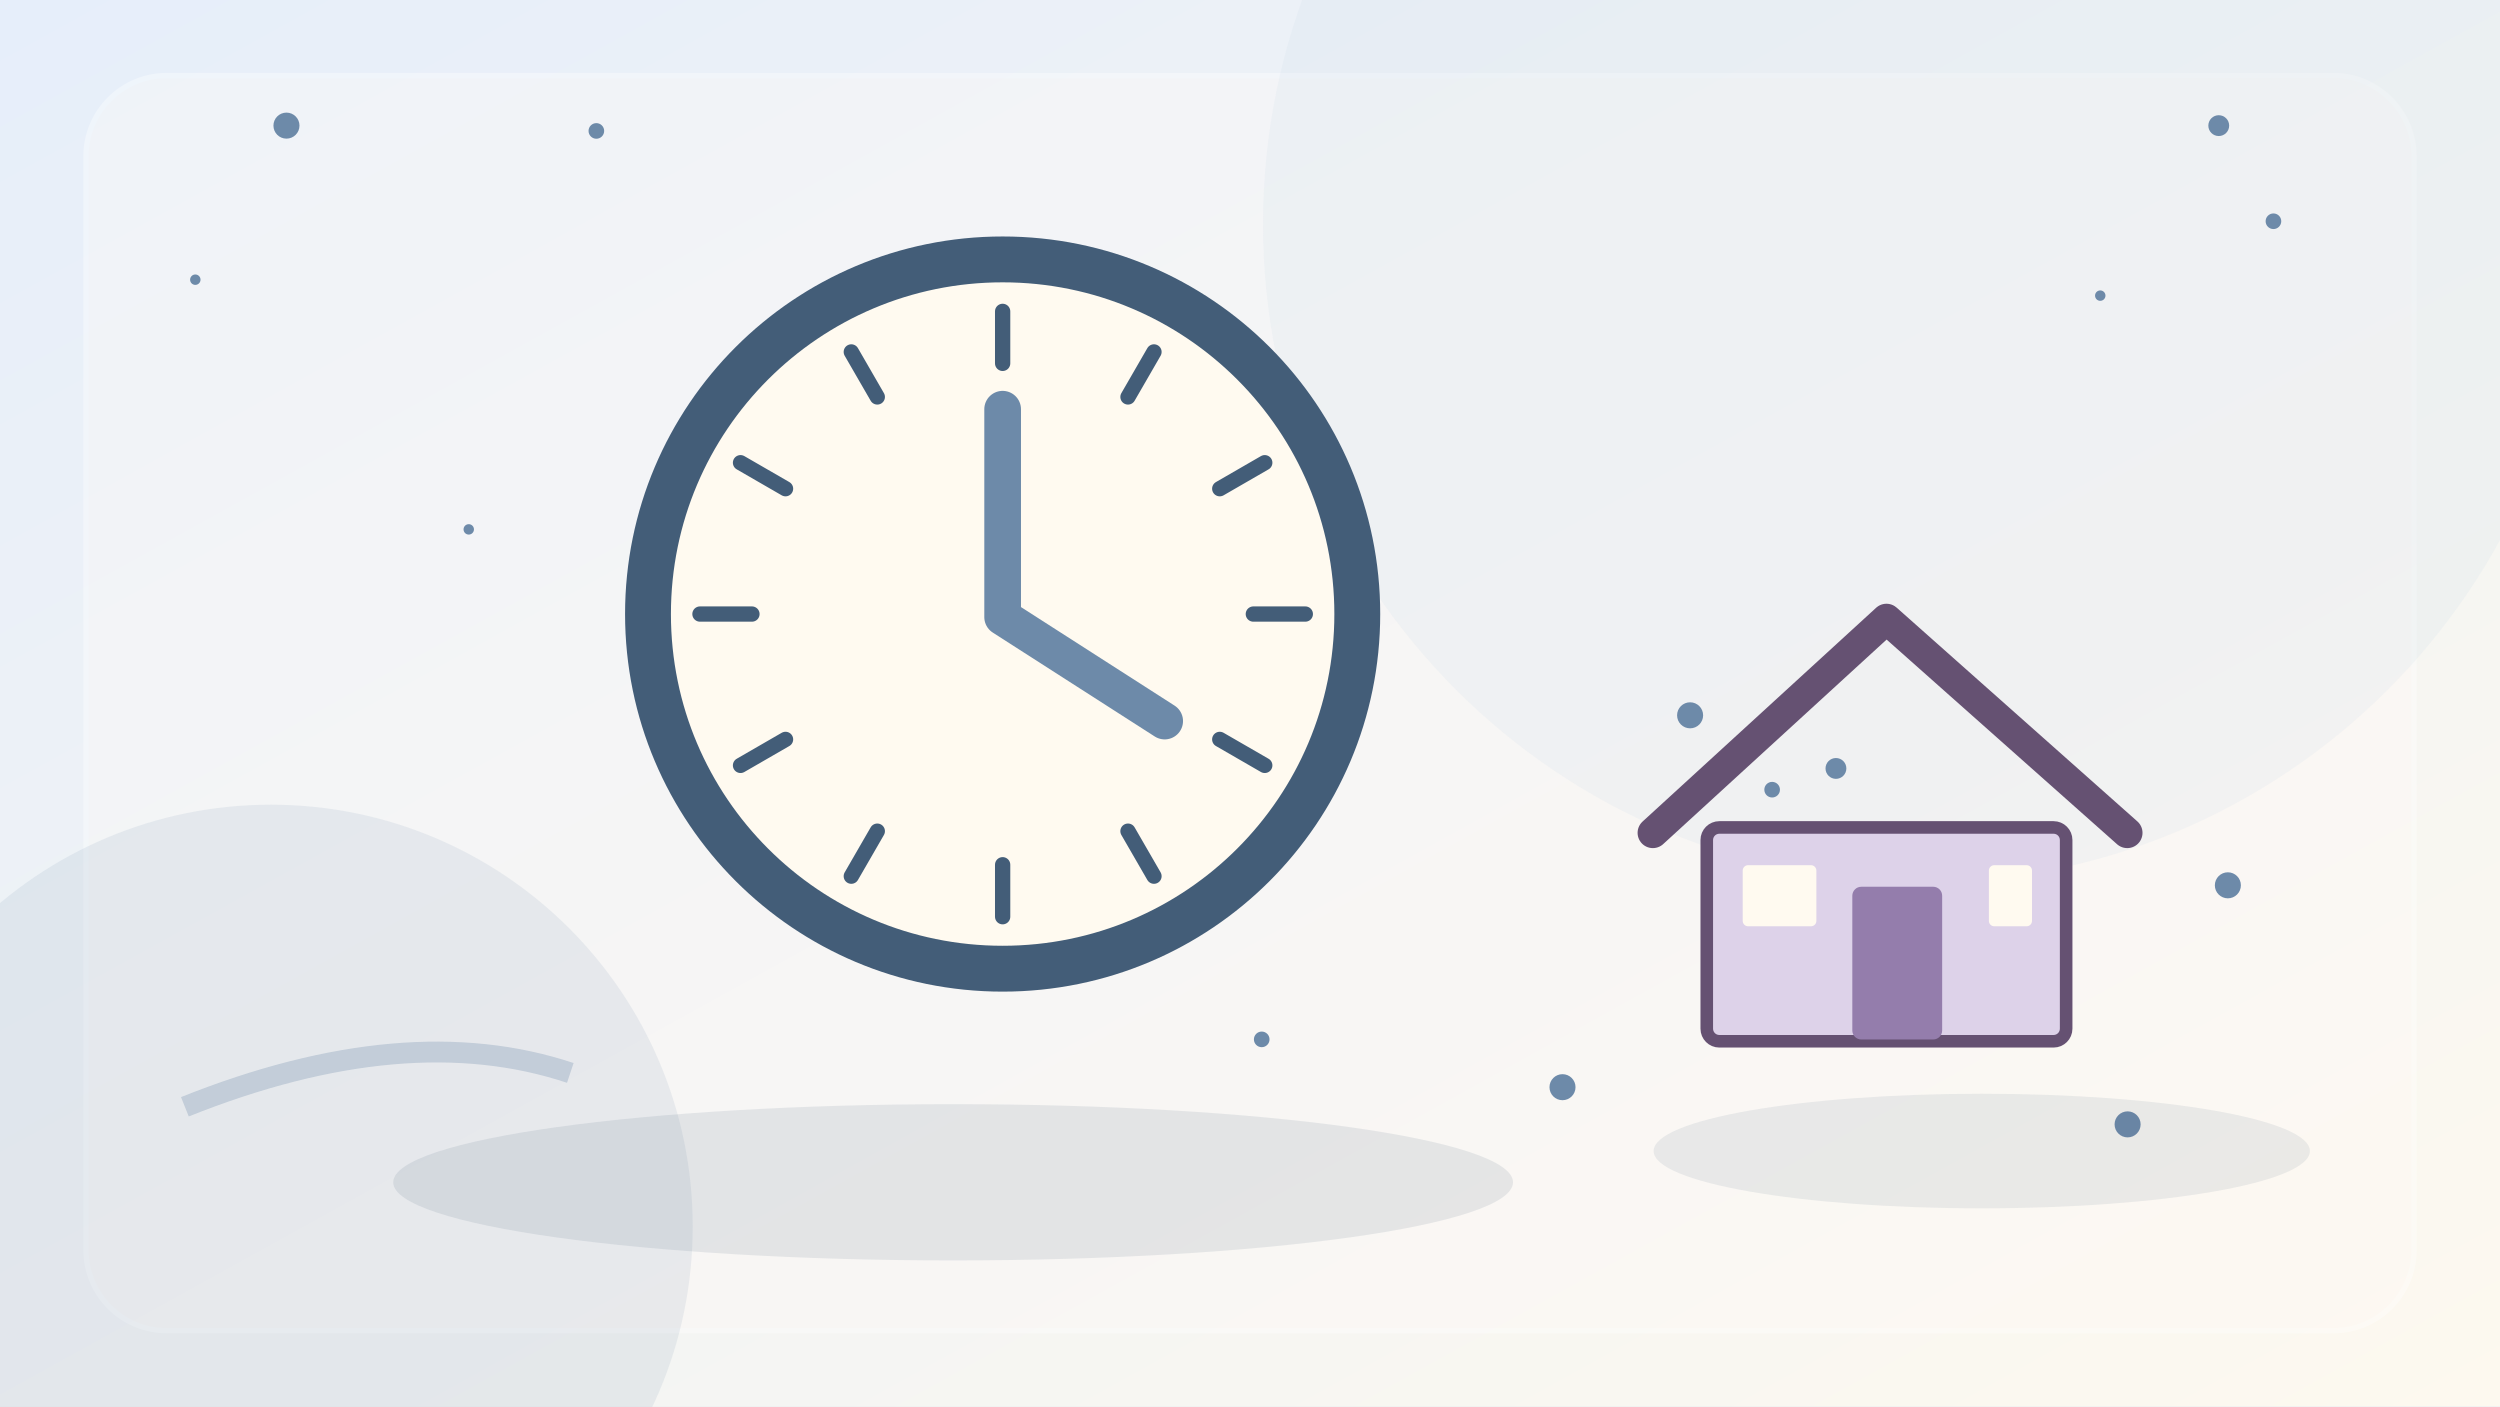
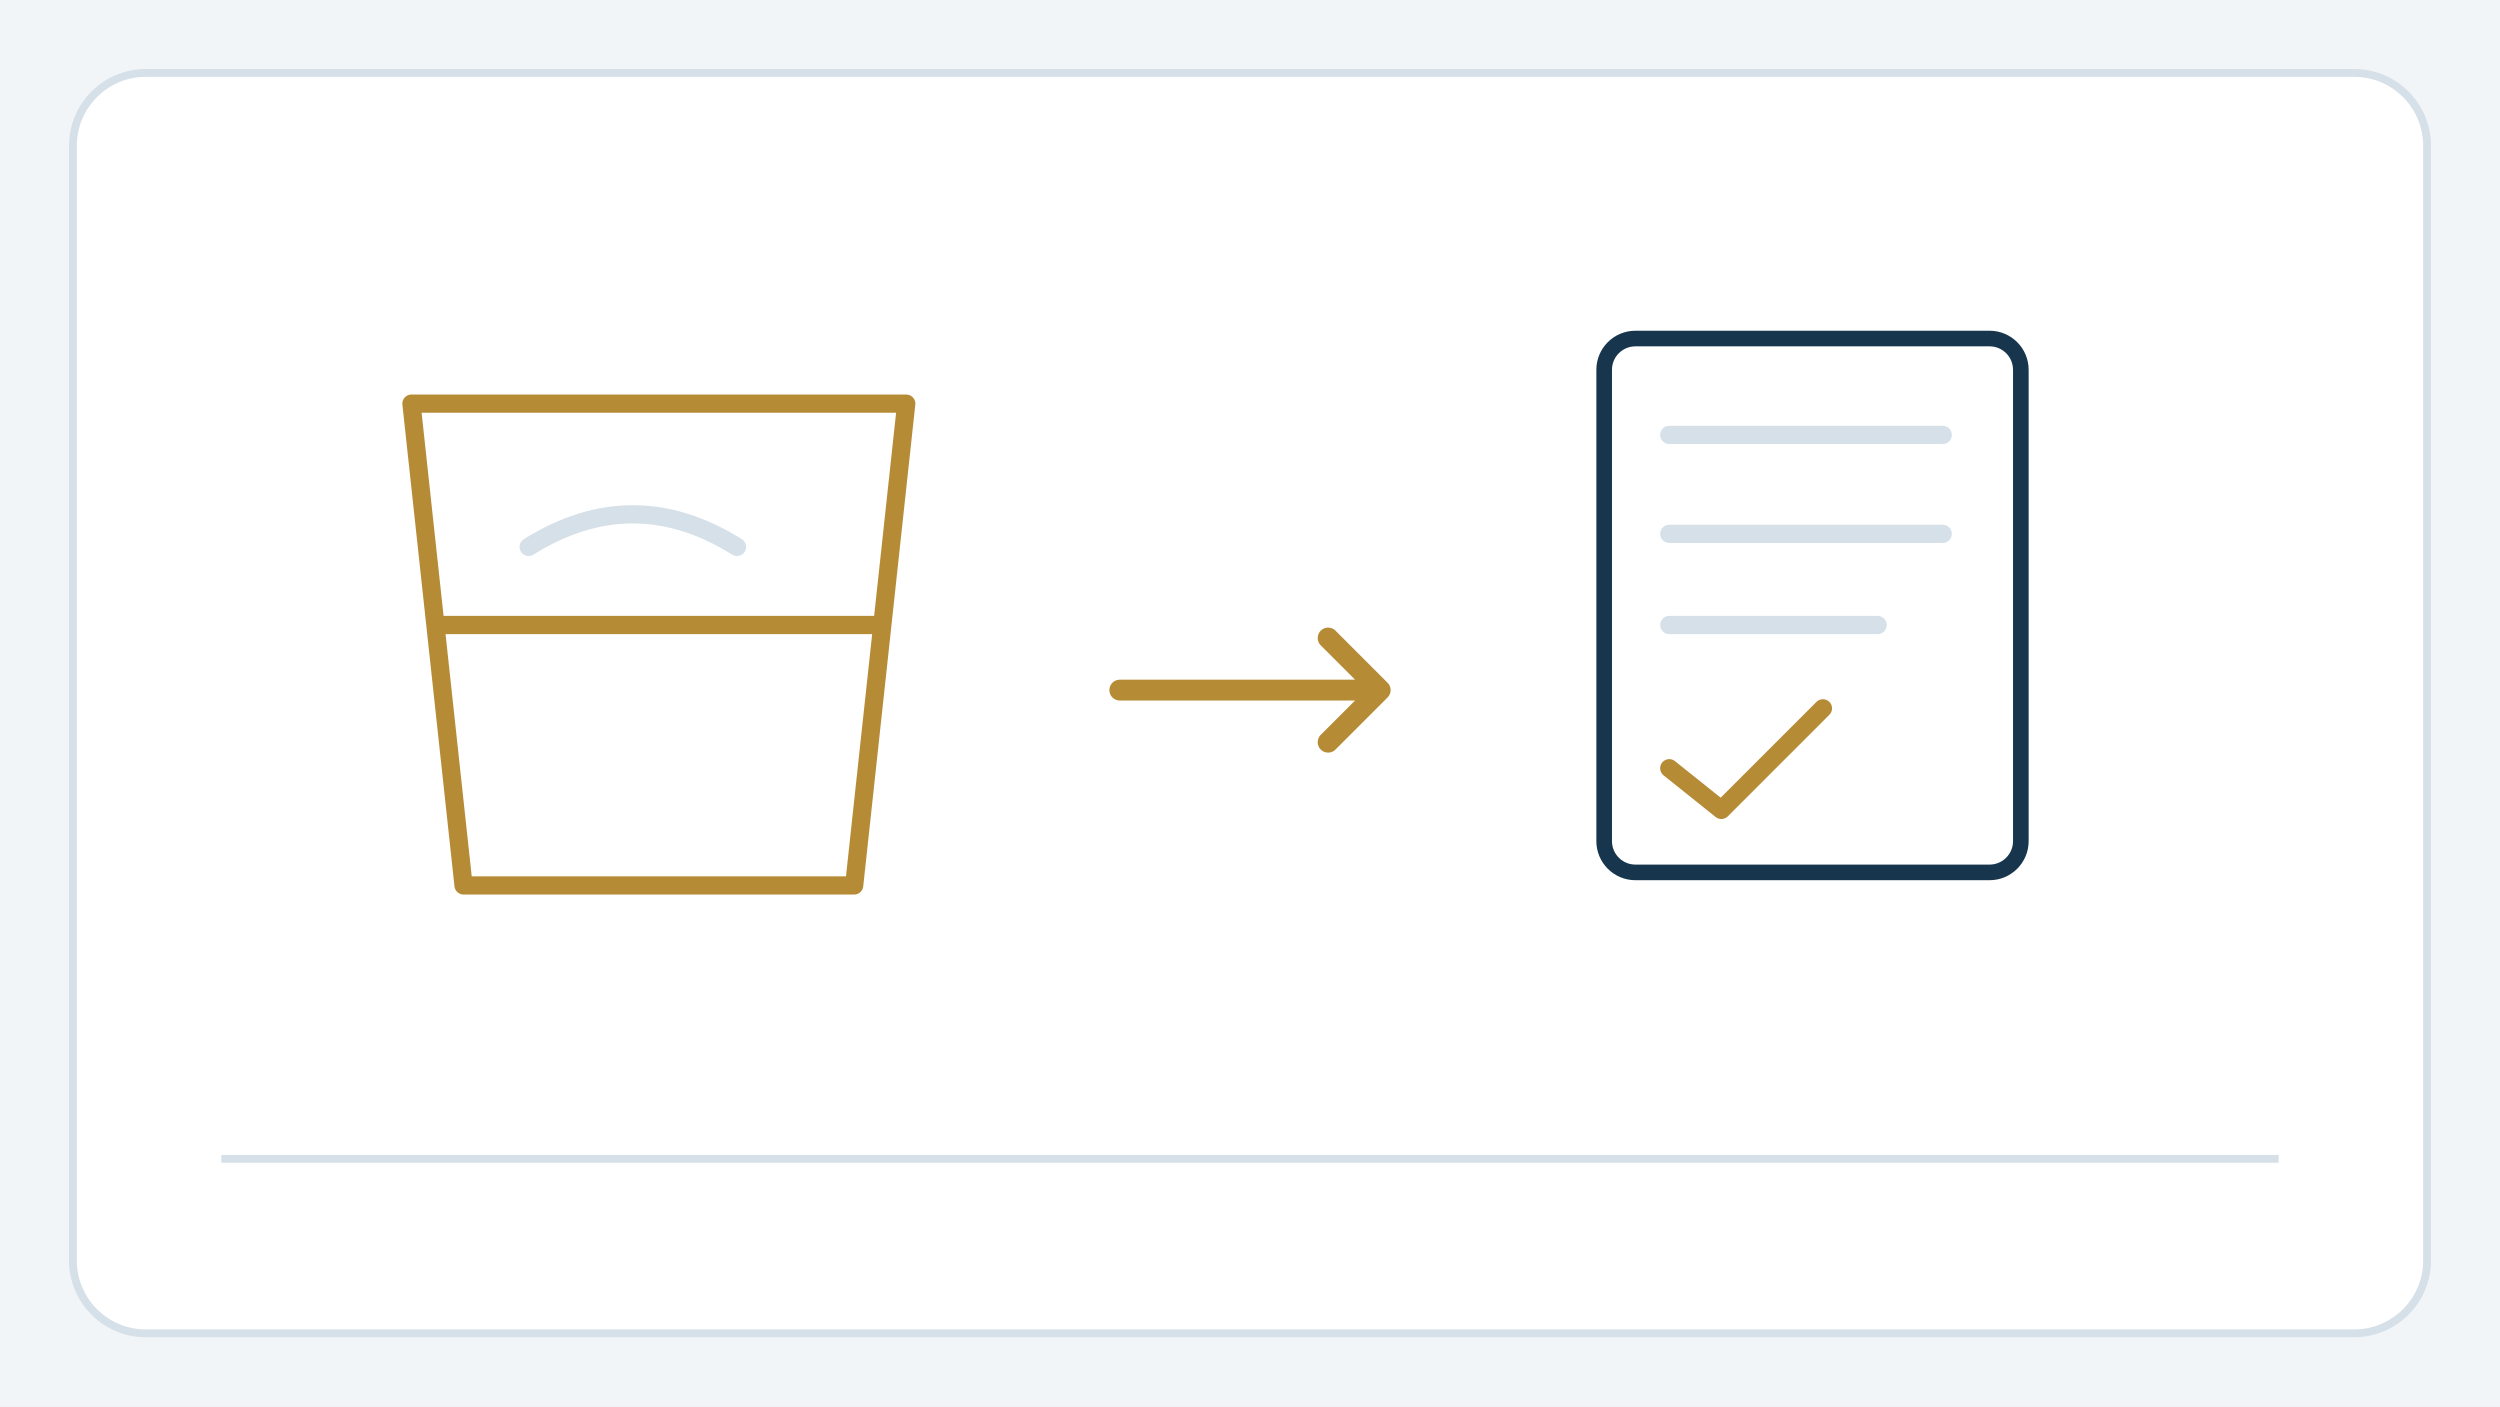
- <svg xmlns="http://www.w3.org/2000/svg" width="960" height="540" viewBox="0 0 960 540" role="img" aria-label="Autorska ilustracja: Dwie informacje w karcie przekazania">
-   <defs>
-     <linearGradient id="background" x1="0" y1="0" x2="1" y2="1">
-       <stop offset="0" stop-color="#e6eefa" />
-       <stop offset="1" stop-color="#fdf9ef" />
-     </linearGradient>
-   </defs>
-   <rect width="960" height="540" fill="url(#background)" />
-   <rect x="33" y="29" width="894" height="482" rx="31" fill="#fffaf7" opacity=".35" stroke="#fff" stroke-width="2" />
-   <circle cx="738" cy="86" r="253" fill="#c8d8e5" opacity=".16" />
-   <circle cx="104" cy="471" r="162" fill="#6d8aa9" opacity=".12" />
-   <circle cx="484.5" cy="399.12" r="3" fill="#6d8aa9" stroke="none" stroke-width="4" />
-   <circle cx="180" cy="203.28" r="2" fill="#6d8aa9" stroke="none" stroke-width="4" />
-   <circle cx="680.5" cy="303.24" r="3" fill="#6d8aa9" stroke="none" stroke-width="4" />
-   <circle cx="705" cy="295.08" r="4" fill="#6d8aa9" stroke="none" stroke-width="4" />
-   <circle cx="817" cy="431.76" r="5" fill="#6d8aa9" stroke="none" stroke-width="4" />
-   <circle cx="323.5" cy="195.12" r="2" fill="#6d8aa9" stroke="none" stroke-width="4" />
-   <circle cx="852" cy="48.24" r="4" fill="#6d8aa9" stroke="none" stroke-width="4" />
-   <circle cx="806.5" cy="113.52" r="2" fill="#6d8aa9" stroke="none" stroke-width="4" />
-   <circle cx="229" cy="50.28" r="3" fill="#6d8aa9" stroke="none" stroke-width="4" />
-   <circle cx="855.5" cy="339.96" r="5" fill="#6d8aa9" stroke="none" stroke-width="4" />
-   <circle cx="873" cy="84.96" r="3" fill="#6d8aa9" stroke="none" stroke-width="4" />
-   <circle cx="75" cy="107.4" r="2" fill="#6d8aa9" stroke="none" stroke-width="4" />
-   <circle cx="110" cy="48.24" r="5" fill="#6d8aa9" stroke="none" stroke-width="4" />
-   <circle cx="649" cy="274.68" r="5" fill="#6d8aa9" stroke="none" stroke-width="4" />
-   <circle cx="600" cy="417.48" r="5" fill="#6d8aa9" stroke="none" stroke-width="4" />
-   <ellipse cx="366" cy="454" rx="215" ry="30" fill="#435d78" opacity=".12" />
-   <ellipse cx="761" cy="442" rx="126" ry="22" fill="#435d78" opacity=".10" />
-   <g transform="translate(196 55) scale(1.174)">
-     <circle cx="161" cy="154" r="116" fill="#fffaf0" stroke="#435d78" stroke-width="15" />
-     <path d="M161 72L161 55" stroke="#435d78" stroke-width="5" stroke-linecap="round" fill="none" />
-     <path d="M202 82.986L210.5 68.263" stroke="#435d78" stroke-width="5" stroke-linecap="round" fill="none" />
-     <path d="M232.014 113L246.737 104.5" stroke="#435d78" stroke-width="5" stroke-linecap="round" fill="none" />
-     <path d="M243 154L260 154" stroke="#435d78" stroke-width="5" stroke-linecap="round" fill="none" />
-     <path d="M232.014 195L246.737 203.5" stroke="#435d78" stroke-width="5" stroke-linecap="round" fill="none" />
-     <path d="M202 225.014L210.5 239.737" stroke="#435d78" stroke-width="5" stroke-linecap="round" fill="none" />
-     <path d="M161 236L161 253" stroke="#435d78" stroke-width="5" stroke-linecap="round" fill="none" />
-     <path d="M120 225.014L111.5 239.737" stroke="#435d78" stroke-width="5" stroke-linecap="round" fill="none" />
-     <path d="M89.986 195L75.263 203.5" stroke="#435d78" stroke-width="5" stroke-linecap="round" fill="none" />
-     <path d="M79 154L62 154" stroke="#435d78" stroke-width="5" stroke-linecap="round" fill="none" />
-     <path d="M89.986 113L75.263 104.5" stroke="#435d78" stroke-width="5" stroke-linecap="round" fill="none" />
-     <path d="M120 82.986L111.5 68.263" stroke="#435d78" stroke-width="5" stroke-linecap="round" fill="none" />
-     <path d="M161 87v68l53 34" fill="none" stroke="#6d8aa9" stroke-width="12" stroke-linejoin="round" stroke-linecap="round" />
+ <svg xmlns="http://www.w3.org/2000/svg" width="960" height="540" viewBox="0 0 960 540" role="img" aria-label="Dwie informacje w karcie przekazania — naczynie z wodą i dokument">
+   <rect width="960" height="540" fill="#f1f5f8" />
+   <rect x="28" y="28" width="904" height="484" rx="28" fill="#fff" stroke="#d6e0e8" stroke-width="3" />
+   <g transform="translate(93 85)">
+     <path d="M65 70H255L235 255H85Z M75 155H245" fill="none" stroke="#b68b36" stroke-width="7" stroke-linecap="round" stroke-linejoin="round" />
+     <path d="M110 125Q150 100 190 125" fill="none" stroke="#d6e0e8" stroke-width="7" stroke-linecap="round" stroke-linejoin="round" />
  </g>
-   <g transform="translate(614 217) scale(0.690)">
-     <path d="M30 149L160 30 294 149" fill="none" stroke="#655172" stroke-width="17" stroke-linejoin="round" stroke-linecap="round" />
-     <rect x="60" y="146" width="200" height="119" rx="7" fill="#ddd2e9" stroke="#655172" stroke-width="7" />
-     <rect x="141" y="179" width="50" height="85" rx="5" fill="#947dac" stroke="none" stroke-width="4" />
-     <rect x="80" y="167" width="41" height="34" rx="3" fill="#fffaf0" stroke="none" stroke-width="4" />
-     <rect x="217" y="167" width="24" height="34" rx="3" fill="#fffaf0" stroke="none" stroke-width="4" />
+   <g transform="translate(536 85)">
+     <rect x="80" y="45" width="160" height="205" rx="12" fill="#fff" stroke="#17364d" stroke-width="6" />
+     <path d="M105 82H210 M105 120H210 M105 155H185" fill="none" stroke="#d6e0e8" stroke-width="7" stroke-linecap="round" stroke-linejoin="round" />
+     <path d="M105 210L125 226L164 187" fill="none" stroke="#b68b36" stroke-width="7" stroke-linecap="round" stroke-linejoin="round" />
  </g>
-   <path d="M71 425q85-34 148-13" fill="none" stroke="#6d8aa9" opacity=".29" stroke-width="8" />
+   <path d="M430 265H530 M510 245L530 265L510 285" fill="none" stroke="#b68b36" stroke-width="8" stroke-linecap="round" stroke-linejoin="round" />
+   <path d="M85 445H875" fill="none" stroke="#d6e0e8" stroke-width="3" />
</svg>
